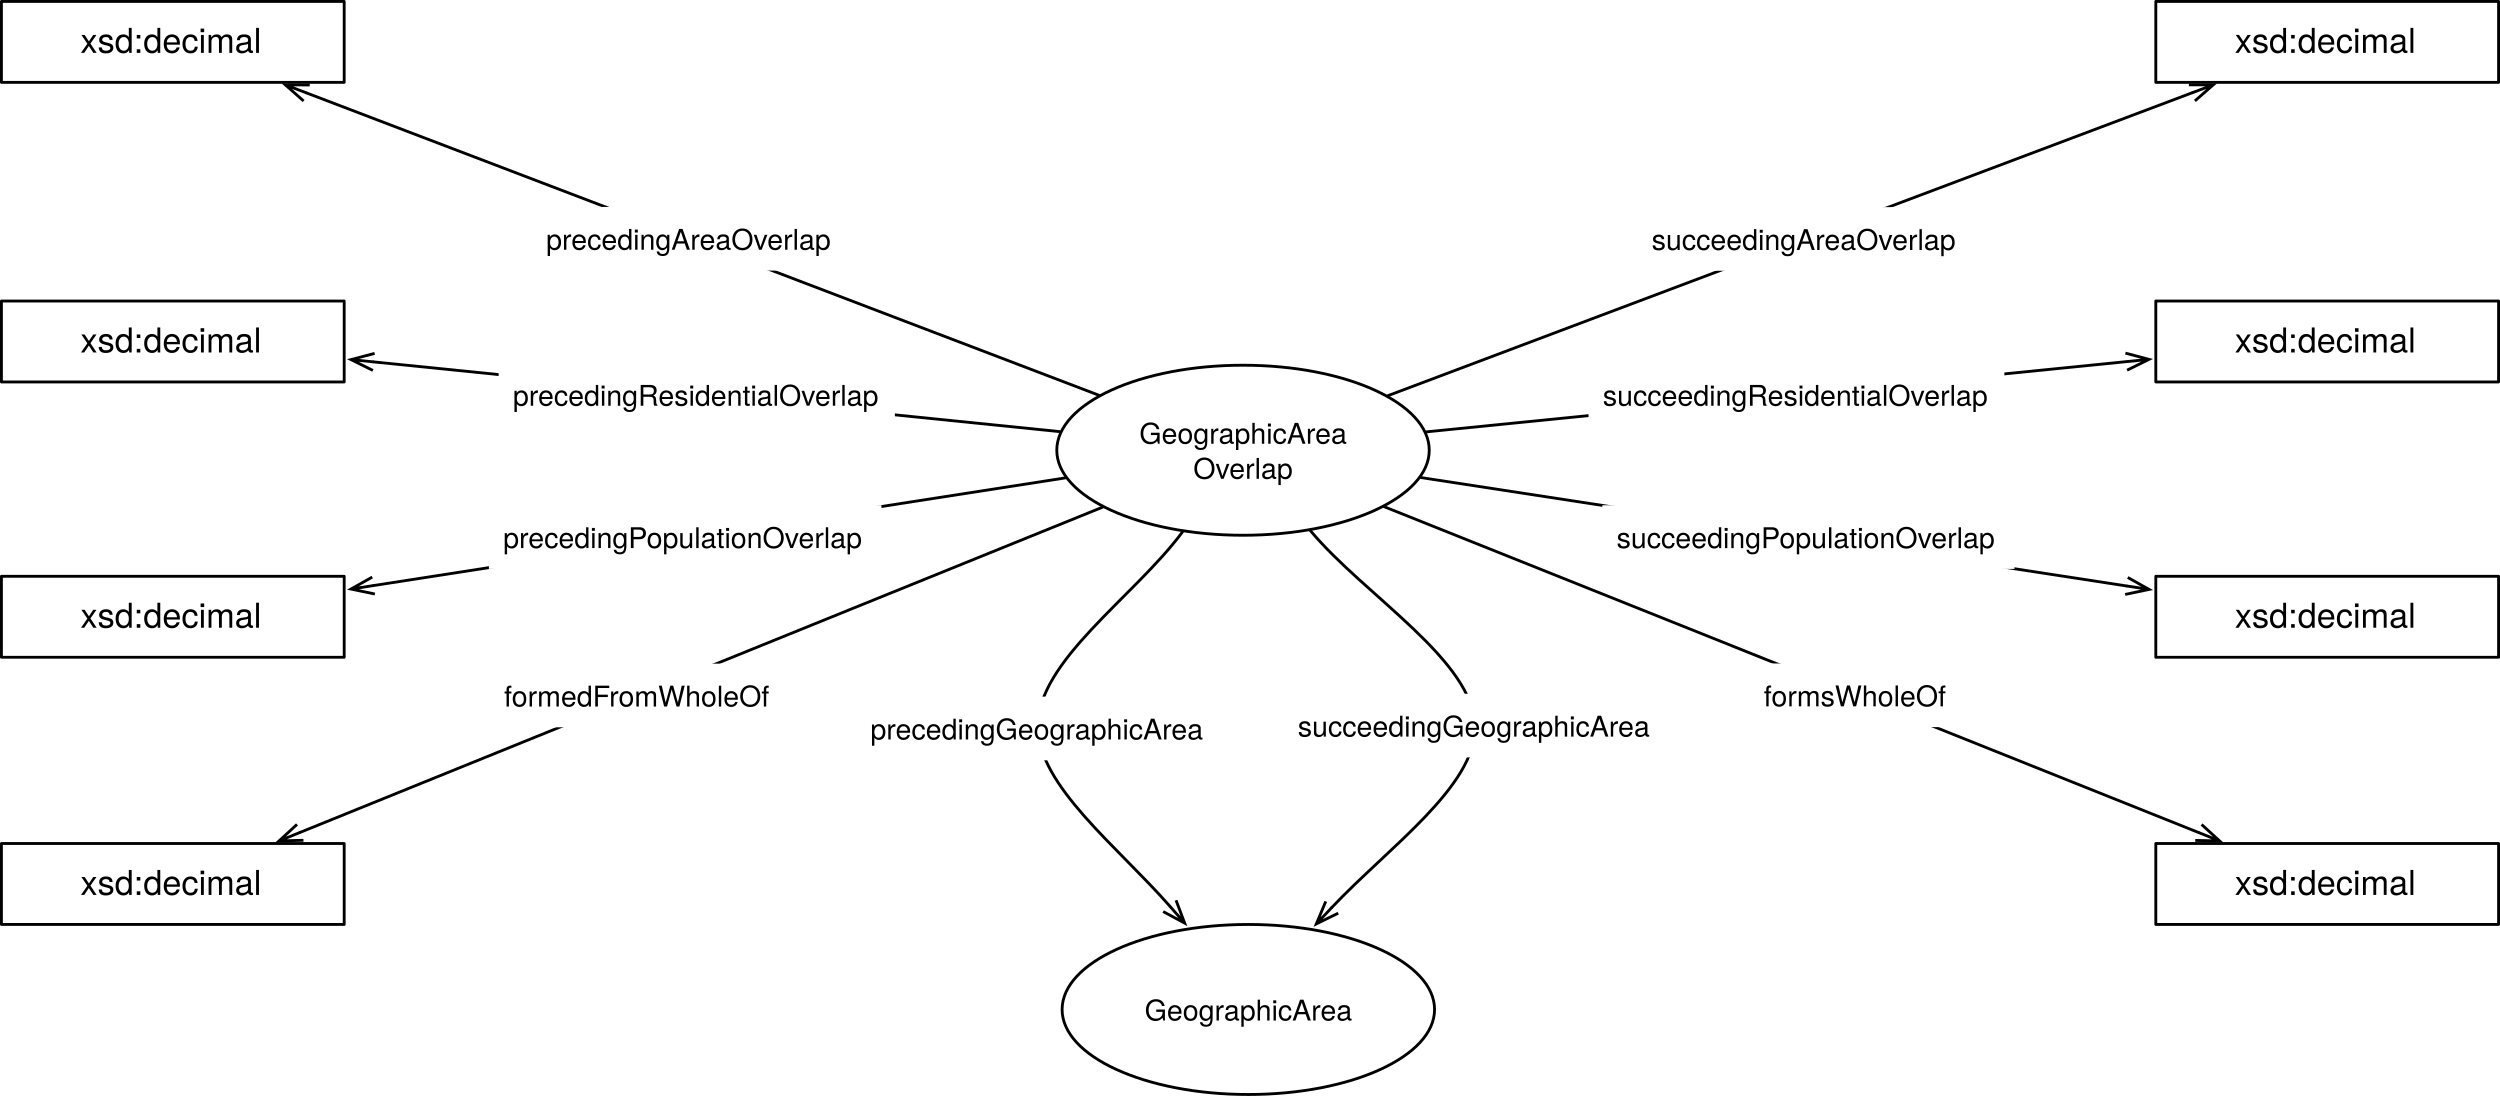
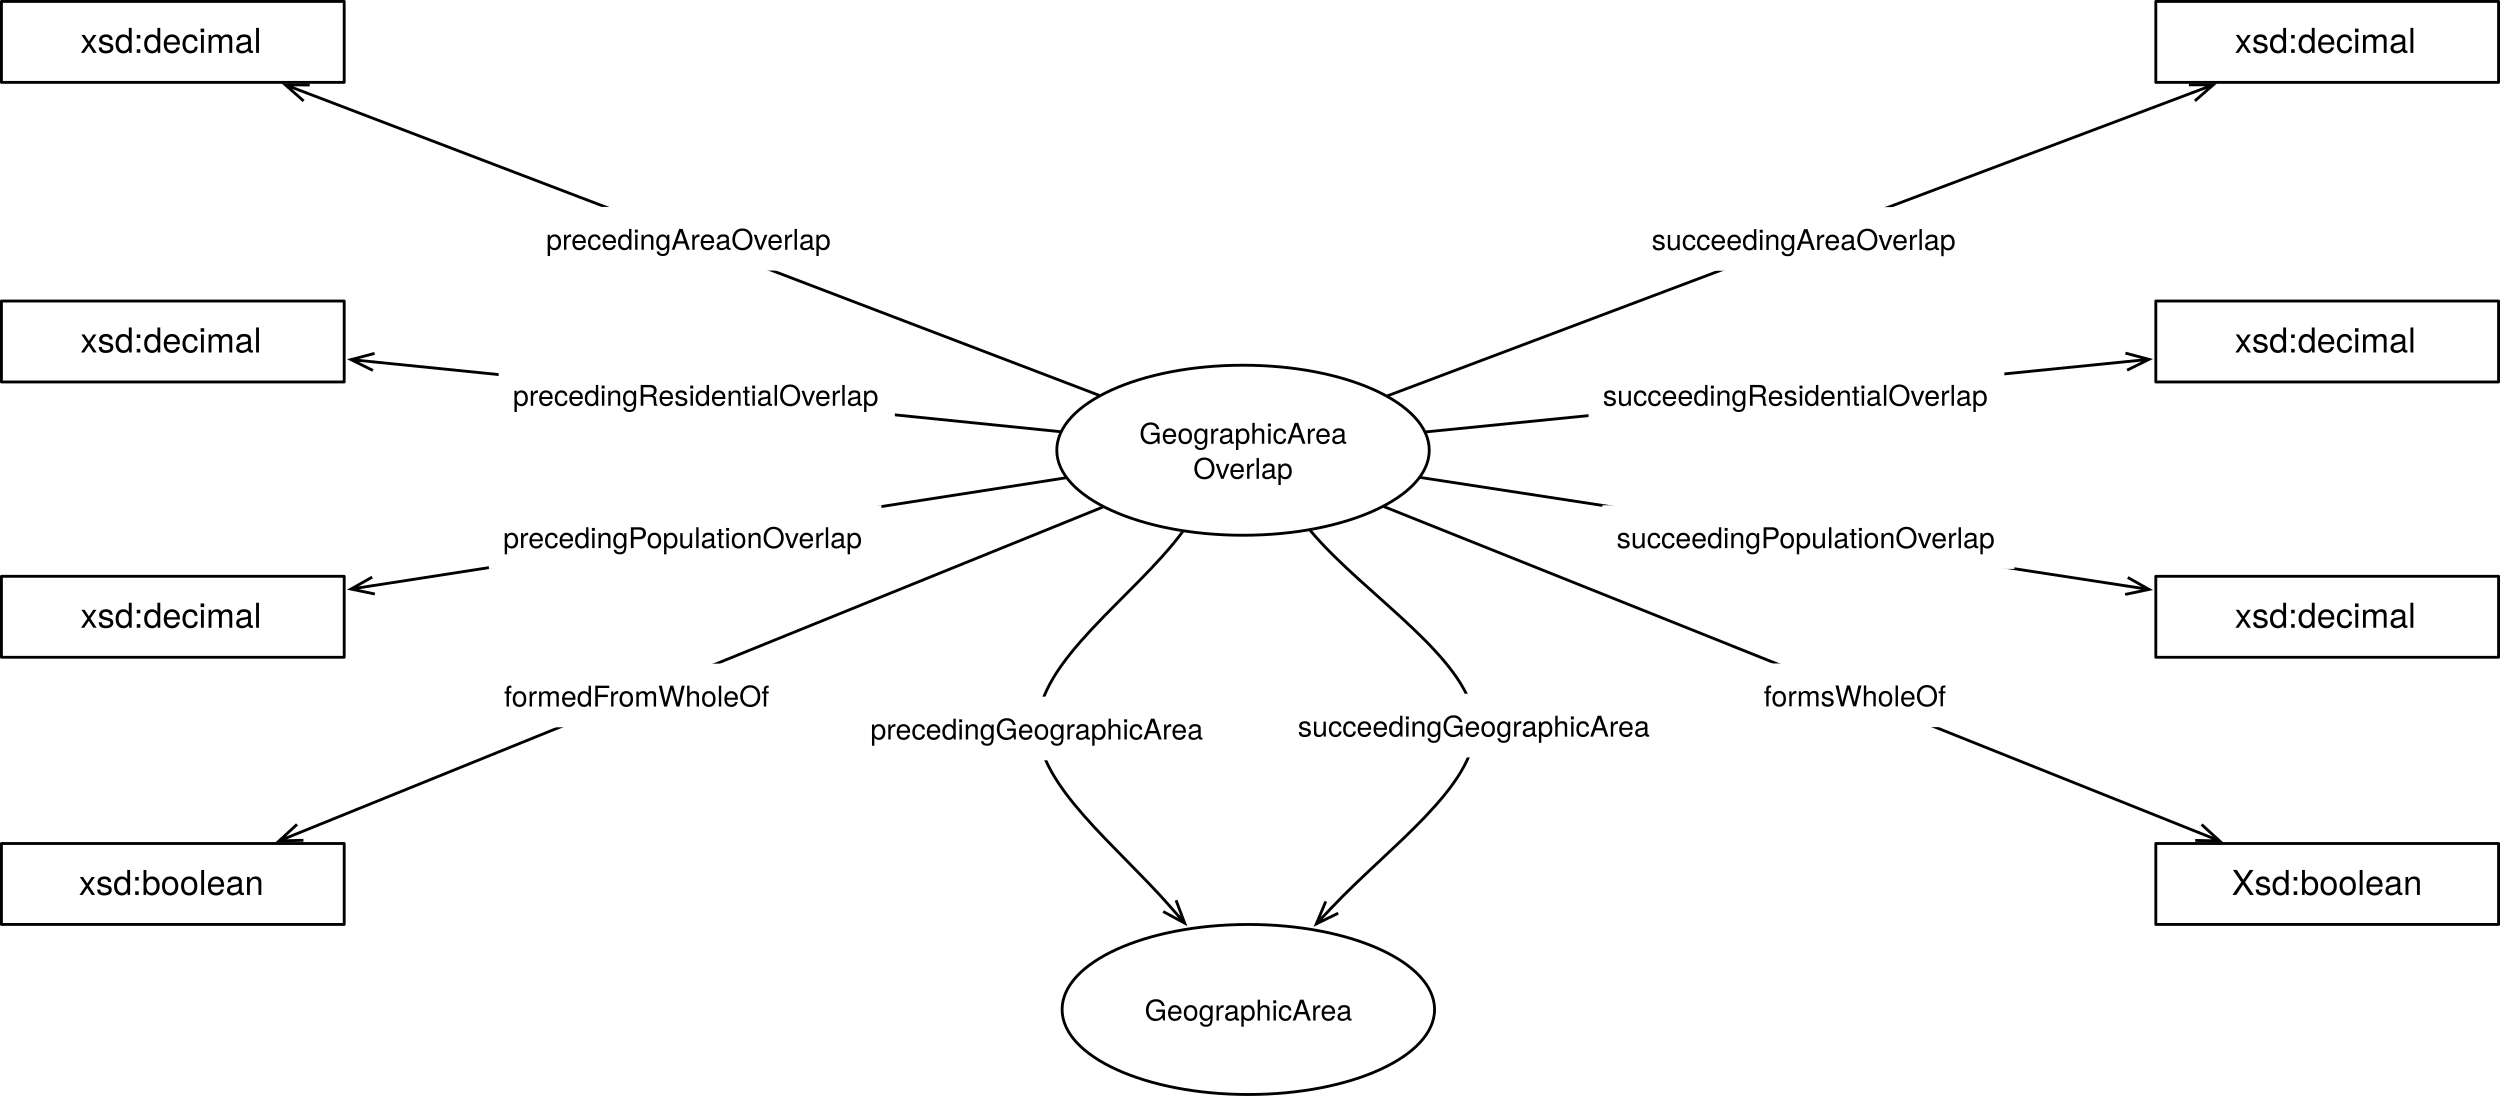
<svg xmlns="http://www.w3.org/2000/svg" version="1.1" viewBox="963.279 10.839 875.236 383.677" width="875.236" height="383.677">
  <defs>
    <marker orient="auto" overflow="visible" markerUnits="strokeWidth" id="StickArrow_Marker" stroke-linejoin="miter" stroke-miterlimit="10" viewBox="-1 -4 10 8" markerWidth="10" markerHeight="8" color="black">
      <g>
        <path d="M 8 0 L 0 0 M 0 -3 L 8 0 L 0 3" fill="none" stroke="currentColor" stroke-width="1" />
      </g>
    </marker>
  </defs>
-   <g id="Canvas_1" fill="none" stroke="none" stroke-dasharray="none" fill-opacity="1" stroke-opacity="1">
+   <g id="Canvas_1" stroke-opacity="1" stroke-dasharray="none" fill="none" stroke="none" fill-opacity="1">
    <rect fill="white" x="963.279" y="10.839" width="875.236" height="383.677" />
    <g id="Canvas_1_Layer_1">
      <g id="Graphic_1017">
        <ellipse cx="1398.454" cy="168.466" rx="65.197" ry="29.764" fill="white" />
        <ellipse cx="1398.454" cy="168.466" rx="65.197" ry="29.764" stroke="black" stroke-linecap="round" stroke-linejoin="round" stroke-width="1" />
        <text transform="translate(1351.296 156.1861)" fill="black">
          <tspan font-family="Helvetica Neue" font-size="10" fill="black" x="10.862" y="10" xml:space="preserve">GeographicArea</tspan>
          <tspan font-family="Helvetica Neue" font-size="10" fill="black" x="29.747" y="22.28" xml:space="preserve">Overlap</tspan>
        </text>
      </g>
      <g id="Graphic_1034">
        <ellipse cx="1400.315" cy="364.252" rx="65.197" ry="29.764" fill="white" />
        <ellipse cx="1400.315" cy="364.252" rx="65.197" ry="29.764" stroke="black" stroke-linecap="round" stroke-linejoin="round" stroke-width="1" />
        <text transform="translate(1353.158 358.112)" fill="black">
          <tspan font-family="Helvetica Neue" font-size="10" fill="black" x="10.862" y="10" xml:space="preserve">GeographicArea</tspan>
        </text>
      </g>
      <g id="Line_1036">
        <path d="M 1377.256 197.068 C 1360.377 219.842 1326.323 242.3 1326.614 265.398 C 1326.874 285.978 1354.401 307.078 1372.75 328" marker-end="url(#StickArrow_Marker)" stroke="black" stroke-linecap="round" stroke-linejoin="round" stroke-width="1" />
      </g>
      <g id="Graphic_1035">
        <rect x="1263.01" y="254.731" width="127.23" height="22.28" fill="white" />
        <text transform="translate(1268.01 259.7305)" fill="black">
          <tspan font-family="Helvetica Neue" font-size="10" fill="black" x="0" y="10" xml:space="preserve">precedingGeographicArea</tspan>
        </text>
      </g>
      <g id="Graphic_1039">
        <rect x="963.779" y="11.339" width="120" height="28.346" fill="white" />
        <rect x="963.779" y="11.339" width="120" height="28.346" stroke="black" stroke-linecap="round" stroke-linejoin="round" stroke-width="1" />
        <text transform="translate(968.7795 18.34381)" fill="black">
          <tspan font-family="Helvetica Neue" font-size="12" fill="black" x="22.66" y="11" xml:space="preserve">xsd:decimal</tspan>
        </text>
      </g>
      <g id="Line_1038">
        <line x1="1347.958" y1="149.2" x2="1070.643" y2="43.392" marker-end="url(#StickArrow_Marker)" stroke="black" stroke-linecap="round" stroke-linejoin="round" stroke-width="1" />
      </g>
      <g id="Graphic_1037">
        <rect x="1149.47" y="83.281" width="109.83" height="22.28" fill="white" />
        <text transform="translate(1154.47 88.28074)" fill="black">
          <tspan font-family="Helvetica Neue" font-size="10" fill="black" x="881073e-18" y="10" xml:space="preserve">precedingAreaOverlap</tspan>
        </text>
      </g>
      <g id="Line_1041">
        <path d="M 1422.071 196.656 C 1441.274 219.576 1479.517 242.217 1479.685 265.424 C 1479.835 286.186 1449.51 307.411 1429.608 328.475" marker-end="url(#StickArrow_Marker)" stroke="black" stroke-linecap="round" stroke-linejoin="round" stroke-width="1" />
      </g>
      <g id="Graphic_1040">
        <rect x="1412.633" y="253.719" width="134.08" height="22.28" fill="white" />
        <text transform="translate(1417.633 258.719)" fill="black">
          <tspan font-family="Helvetica Neue" font-size="10" fill="black" x="881073e-18" y="10" xml:space="preserve">succeedingGeographicArea</tspan>
        </text>
      </g>
      <g id="Graphic_1047">
        <rect x="963.779" y="116.22" width="120" height="28.346" fill="white" />
        <rect x="963.779" y="116.22" width="120" height="28.346" stroke="black" stroke-linecap="round" stroke-linejoin="round" stroke-width="1" />
        <text transform="translate(968.7795 123.2257)" fill="black">
          <tspan font-family="Helvetica Neue" font-size="12" fill="black" x="22.66" y="11" xml:space="preserve">xsd:decimal</tspan>
        </text>
      </g>
      <g id="Line_1046">
        <line x1="1334.309" y1="161.948" x2="1094.126" y2="137.542" marker-end="url(#StickArrow_Marker)" stroke="black" stroke-linecap="round" stroke-linejoin="round" stroke-width="1" />
      </g>
      <g id="Graphic_1045">
        <rect x="1137.844" y="137.892" width="138.72" height="22.28" fill="white" />
        <text transform="translate(1142.844 142.8923)" fill="black">
          <tspan font-family="Helvetica Neue" font-size="10" fill="black" x="58264504e-20" y="10" xml:space="preserve">precedingResidentialOverlap</tspan>
        </text>
      </g>
      <g id="Graphic_1048">
        <rect x="963.779" y="212.598" width="120" height="28.346" fill="white" />
        <rect x="963.779" y="212.598" width="120" height="28.346" stroke="black" stroke-linecap="round" stroke-linejoin="round" stroke-width="1" />
        <text transform="translate(968.7795 219.6036)" fill="black">
          <tspan font-family="Helvetica Neue" font-size="12" fill="black" x="22.66" y="11" xml:space="preserve">xsd:decimal</tspan>
        </text>
      </g>
      <g id="Line_1050">
        <line x1="1336.236" y1="178.148" x2="1094.056" y2="215.835" marker-end="url(#StickArrow_Marker)" stroke="black" stroke-linecap="round" stroke-linejoin="round" stroke-width="1" />
      </g>
      <g id="Graphic_1049">
        <rect x="1134.433" y="187.719" width="137.43" height="22.28" fill="white" />
        <text transform="translate(1139.433 192.7189)" fill="black">
          <tspan font-family="Helvetica Neue" font-size="10" fill="black" x="14210855e-20" y="10" xml:space="preserve">precedingPopulationOverlap</tspan>
        </text>
      </g>
      <g id="Graphic_1051">
        <rect x="963.779" y="306.142" width="120" height="28.346" fill="white" />
        <rect x="963.779" y="306.142" width="120" height="28.346" stroke="black" stroke-linecap="round" stroke-linejoin="round" stroke-width="1" />
        <text transform="translate(968.7795 313.147)" fill="black">
-           <tspan font-family="Helvetica Neue" font-size="12" fill="black" x="22.66" y="11" xml:space="preserve">xsd:decimal</tspan>
+           <tspan font-family="Helvetica Neue" font-size="12" fill="black" x="22.108" y="11" xml:space="preserve">xsd:boolean</tspan>
        </text>
      </g>
      <g id="Line_1053">
        <line x1="1349.233" y1="188.414" x2="1068.389" y2="302.235" marker-end="url(#StickArrow_Marker)" stroke="black" stroke-linecap="round" stroke-linejoin="round" stroke-width="1" />
      </g>
      <g id="Graphic_1052">
        <rect x="1134.75" y="243.181" width="103.73" height="22.28" fill="white" />
        <text transform="translate(1139.75 248.1807)" fill="black">
          <tspan font-family="Helvetica Neue" font-size="10" fill="black" x="0" y="10" xml:space="preserve">formedFromWholeOf</tspan>
        </text>
      </g>
      <g id="Graphic_1061">
        <rect x="1718.016" y="11.339" width="120" height="28.346" fill="white" />
        <rect x="1718.016" y="11.339" width="120" height="28.346" stroke="black" stroke-linecap="round" stroke-linejoin="round" stroke-width="1" />
        <text transform="translate(1723.016 18.34381)" fill="black">
          <tspan font-family="Helvetica Neue" font-size="12" fill="black" x="22.66" y="11" xml:space="preserve">xsd:decimal</tspan>
        </text>
      </g>
      <g id="Line_1060">
        <line x1="1449.216" y1="149.347" x2="1730.652" y2="43.351" marker-end="url(#StickArrow_Marker)" stroke="black" stroke-linecap="round" stroke-linejoin="round" stroke-width="1" />
      </g>
      <g id="Graphic_1059">
        <rect x="1536.521" y="83.353" width="116.68" height="22.28" fill="white" />
        <text transform="translate(1541.521 88.35346)" fill="black">
          <tspan font-family="Helvetica Neue" font-size="10" fill="black" x="14210855e-20" y="10" xml:space="preserve">succeedingAreaOverlap</tspan>
        </text>
      </g>
      <g id="Graphic_1058">
        <rect x="1718.016" y="116.22" width="120" height="28.346" fill="white" />
        <rect x="1718.016" y="116.22" width="120" height="28.346" stroke="black" stroke-linecap="round" stroke-linejoin="round" stroke-width="1" />
        <text transform="translate(1723.016 123.2257)" fill="black">
          <tspan font-family="Helvetica Neue" font-size="12" fill="black" x="22.66" y="11" xml:space="preserve">xsd:decimal</tspan>
        </text>
      </g>
      <g id="Graphic_1057">
        <rect x="1718.016" y="212.598" width="120" height="28.346" fill="white" />
        <rect x="1718.016" y="212.598" width="120" height="28.346" stroke="black" stroke-linecap="round" stroke-linejoin="round" stroke-width="1" />
        <text transform="translate(1723.016 219.6036)" fill="black">
          <tspan font-family="Helvetica Neue" font-size="12" fill="black" x="22.66" y="11" xml:space="preserve">xsd:decimal</tspan>
        </text>
      </g>
      <g id="Graphic_1056">
        <rect x="1718.016" y="306.142" width="120" height="28.346" fill="white" />
        <rect x="1718.016" y="306.142" width="120" height="28.346" stroke="black" stroke-linecap="round" stroke-linejoin="round" stroke-width="1" />
        <text transform="translate(1723.016 313.147)" fill="black">
-           <tspan font-family="Helvetica Neue" font-size="12" fill="black" x="22.66" y="11" xml:space="preserve">xsd:decimal</tspan>
+           <tspan font-family="Helvetica Neue" font-size="12" fill="black" x="21.55" y="11" xml:space="preserve">Xsd:boolean</tspan>
        </text>
      </g>
      <g id="Line_1063">
        <line x1="1462.637" y1="162.028" x2="1707.668" y2="137.45" marker-end="url(#StickArrow_Marker)" stroke="black" stroke-linecap="round" stroke-linejoin="round" stroke-width="1" />
      </g>
      <g id="Graphic_1062">
        <rect x="1519.422" y="137.891" width="145.57" height="22.28" fill="white" />
        <text transform="translate(1524.422 142.8914)" fill="black">
          <tspan font-family="Helvetica Neue" font-size="10" fill="black" x="0" y="10" xml:space="preserve">succeedingResidentialOverlap</tspan>
        </text>
      </g>
      <g id="Line_1065">
        <line x1="1460.754" y1="178.036" x2="1707.737" y2="215.976" marker-end="url(#StickArrow_Marker)" stroke="black" stroke-linecap="round" stroke-linejoin="round" stroke-width="1" />
      </g>
      <g id="Graphic_1064">
        <rect x="1524.24" y="187.73" width="144.28" height="22.28" fill="white" />
        <text transform="translate(1529.24 192.7301)" fill="black">
          <tspan font-family="Helvetica Neue" font-size="10" fill="black" x="0" y="10" xml:space="preserve">succeedingPopulationOverlap</tspan>
        </text>
      </g>
      <g id="Line_1067">
        <line x1="1447.953" y1="188.269" x2="1732.933" y2="302.279" marker-end="url(#StickArrow_Marker)" stroke="black" stroke-linecap="round" stroke-linejoin="round" stroke-width="1" />
      </g>
      <g id="Graphic_1066">
        <rect x="1575.764" y="243.118" width="74.27" height="22.28" fill="white" />
        <text transform="translate(1580.764 248.1179)" fill="black">
          <tspan font-family="Helvetica Neue" font-size="10" fill="black" x="22026825e-20" y="10" xml:space="preserve">formsWholeOf</tspan>
        </text>
      </g>
    </g>
  </g>
</svg>
